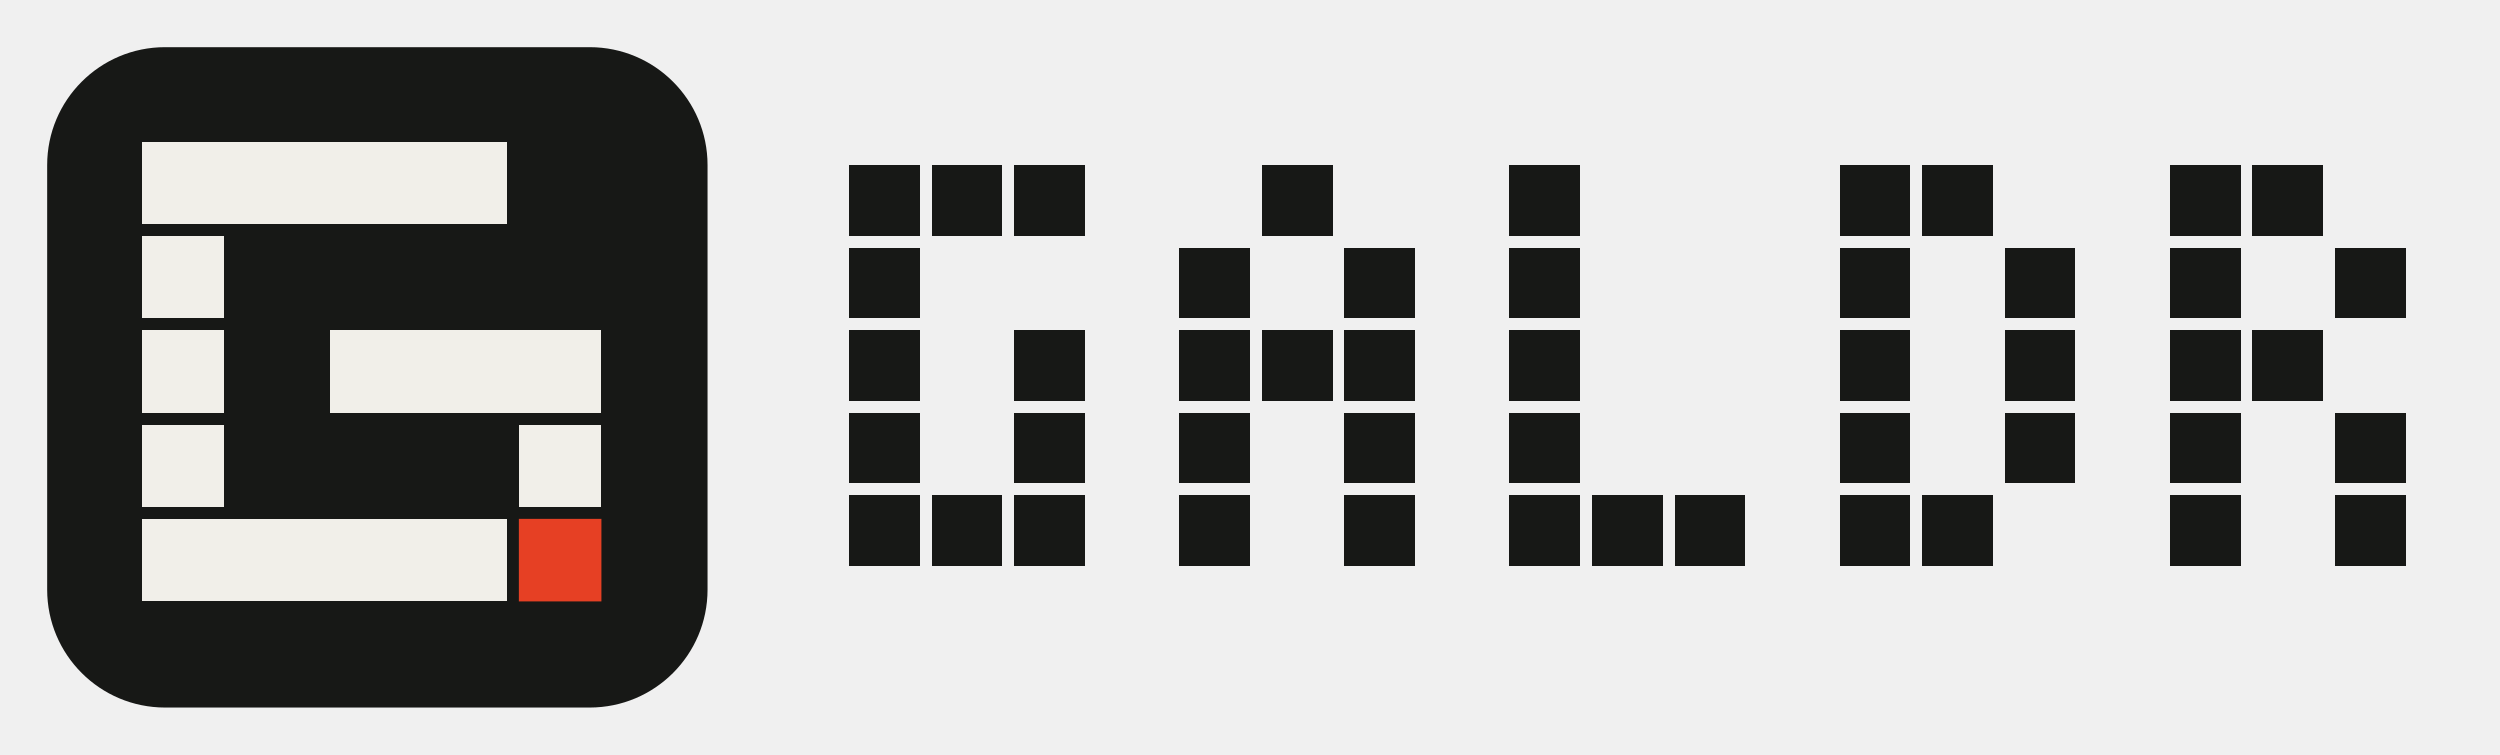
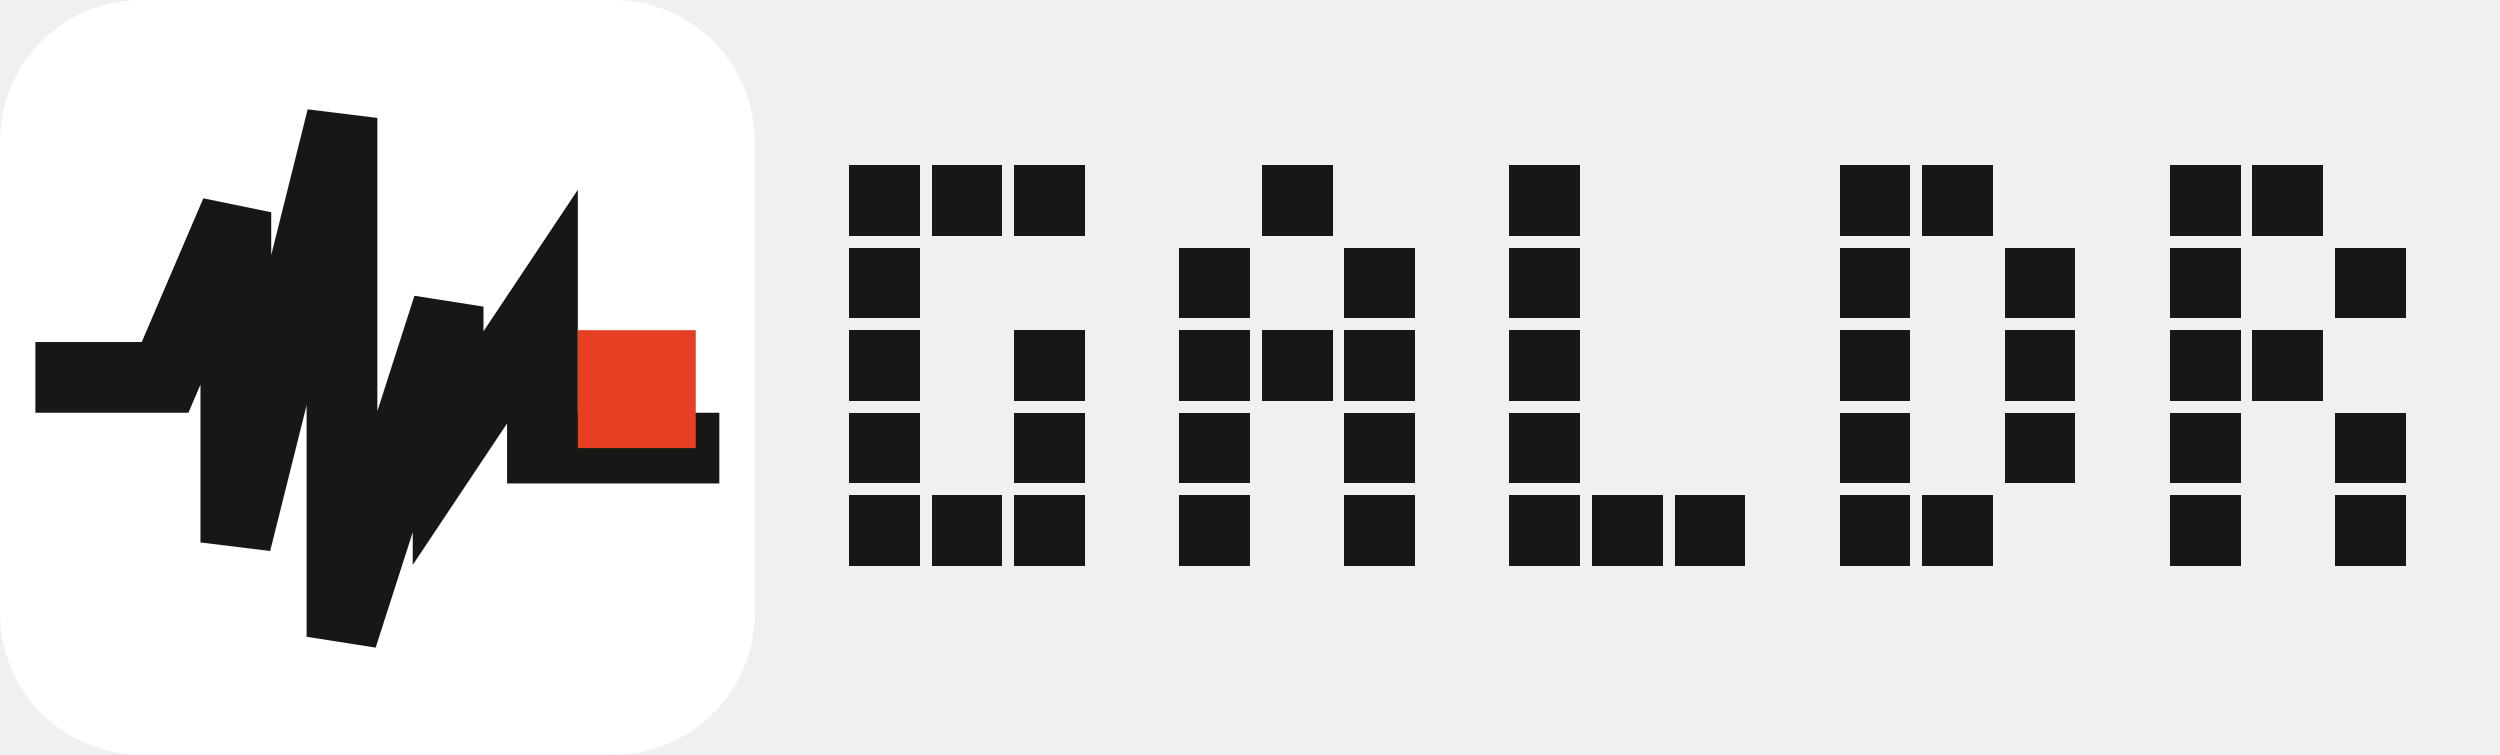
<svg xmlns="http://www.w3.org/2000/svg" viewBox="0 0 212 64" role="img" aria-labelledby="title">
-   <rect x="4" y="4" width="56" height="56" rx="10" fill="#171816" />
-   <path fill="#f1efe9" shape-rendering="crispEdges" d="M12 12h31v7H12zM12 20h7v7h-7zM12 28h7v7h-7zM28 28h23v7H28zM12 36h7v7h-7zM44 36h7v7h-7zM12 44h31v7H12z" />
-   <rect x="44" y="44" width="7" height="7" fill="#e64024" />
+   <rect width="64" height="64" rx="12" fill="#fff" />
+   <path d="M6 32h8l6-14v28l9-36v44l9-28v12l8-12v12h12" fill="none" stroke="#171816" stroke-width="6" stroke-linecap="square" stroke-linejoin="miter" />
+   <rect x="49" y="28" width="10" height="10" fill="#e64024" />
  <path fill="#171816" shape-rendering="crispEdges" d="M72 14h6v6h-6zM79 14h6v6h-6zM86 14h6v6h-6zM72 21h6v6h-6zM72 28h6v6h-6zM86 28h6v6h-6zM72 35h6v6h-6zM86 35h6v6h-6zM72 42h6v6h-6zM79 42h6v6h-6zM86 42h6v6h-6zM107 14h6v6h-6zM100 21h6v6h-6zM114 21h6v6h-6zM100 28h6v6h-6zM107 28h6v6h-6zM114 28h6v6h-6zM100 35h6v6h-6zM114 35h6v6h-6zM100 42h6v6h-6zM114 42h6v6h-6zM128 14h6v6h-6zM128 21h6v6h-6zM128 28h6v6h-6zM128 35h6v6h-6zM128 42h6v6h-6zM135 42h6v6h-6zM142 42h6v6h-6zM156 14h6v6h-6zM163 14h6v6h-6zM156 21h6v6h-6zM170 21h6v6h-6zM156 28h6v6h-6zM170 28h6v6h-6zM156 35h6v6h-6zM170 35h6v6h-6zM156 42h6v6h-6zM163 42h6v6h-6zM184 14h6v6h-6zM191 14h6v6h-6zM184 21h6v6h-6zM198 21h6v6h-6zM184 28h6v6h-6zM191 28h6v6h-6zM184 35h6v6h-6zM198 35h6v6h-6zM184 42h6v6h-6zM198 42h6v6h-6z" />
</svg>
